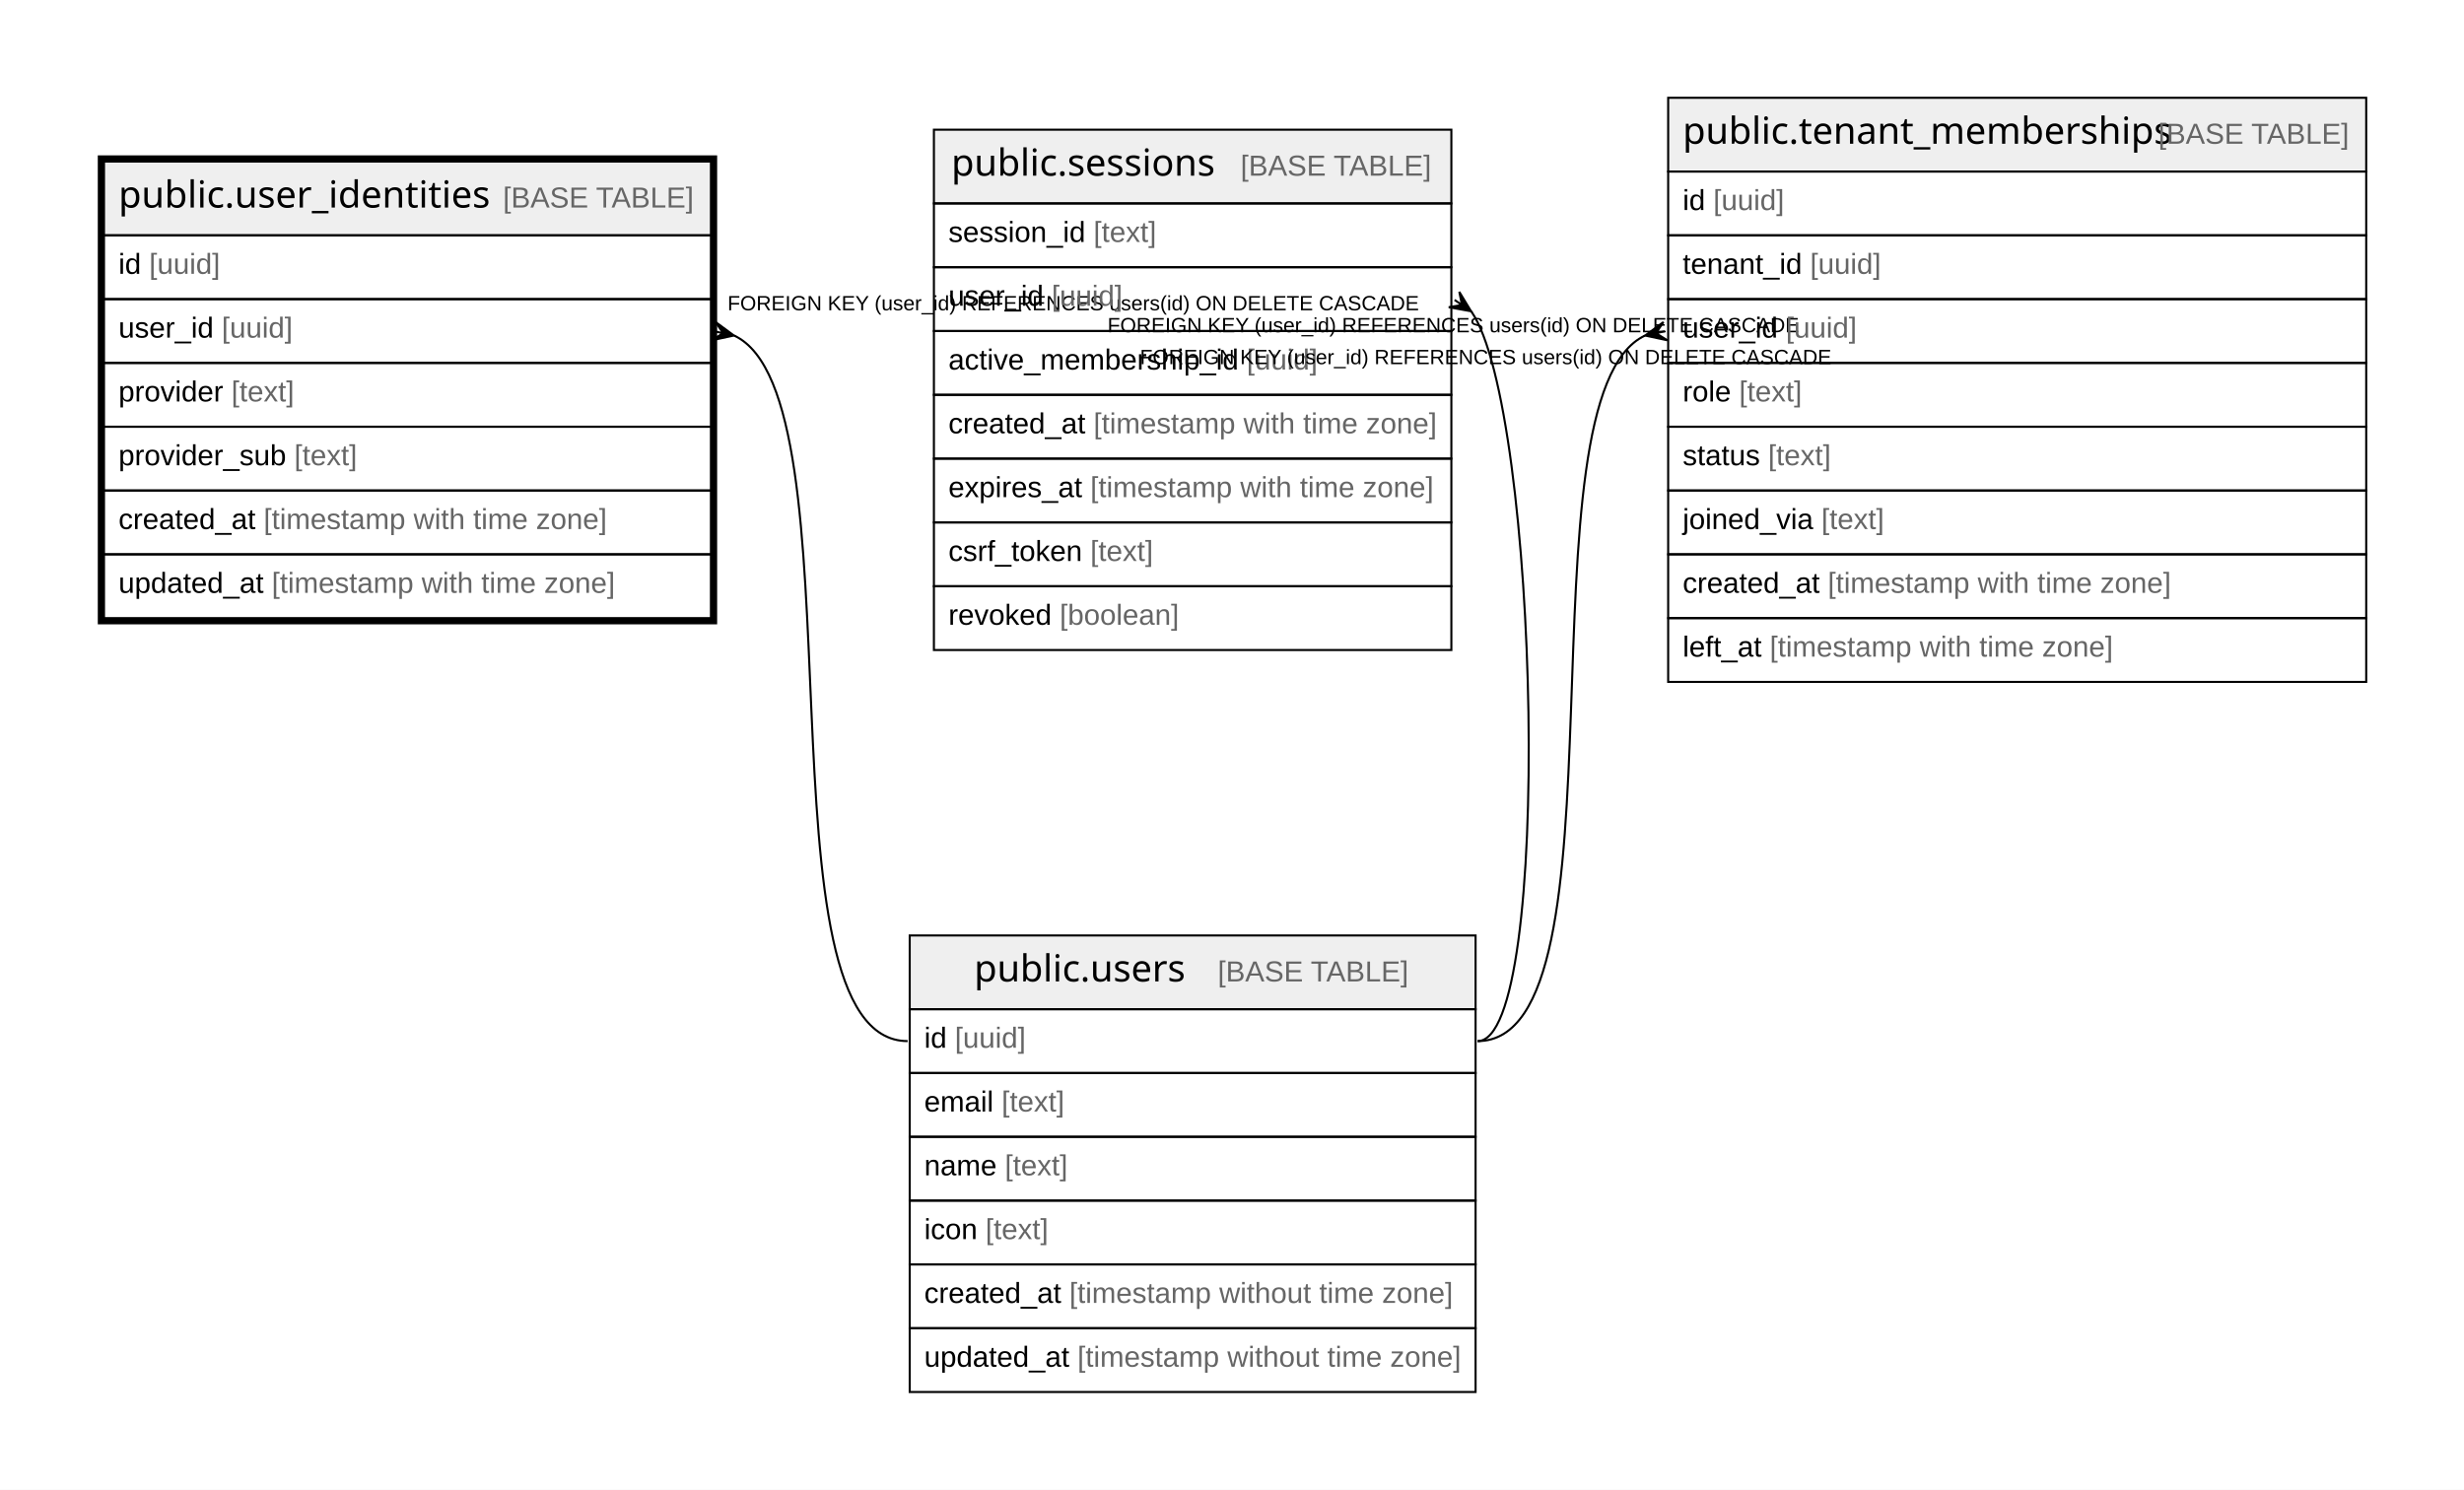
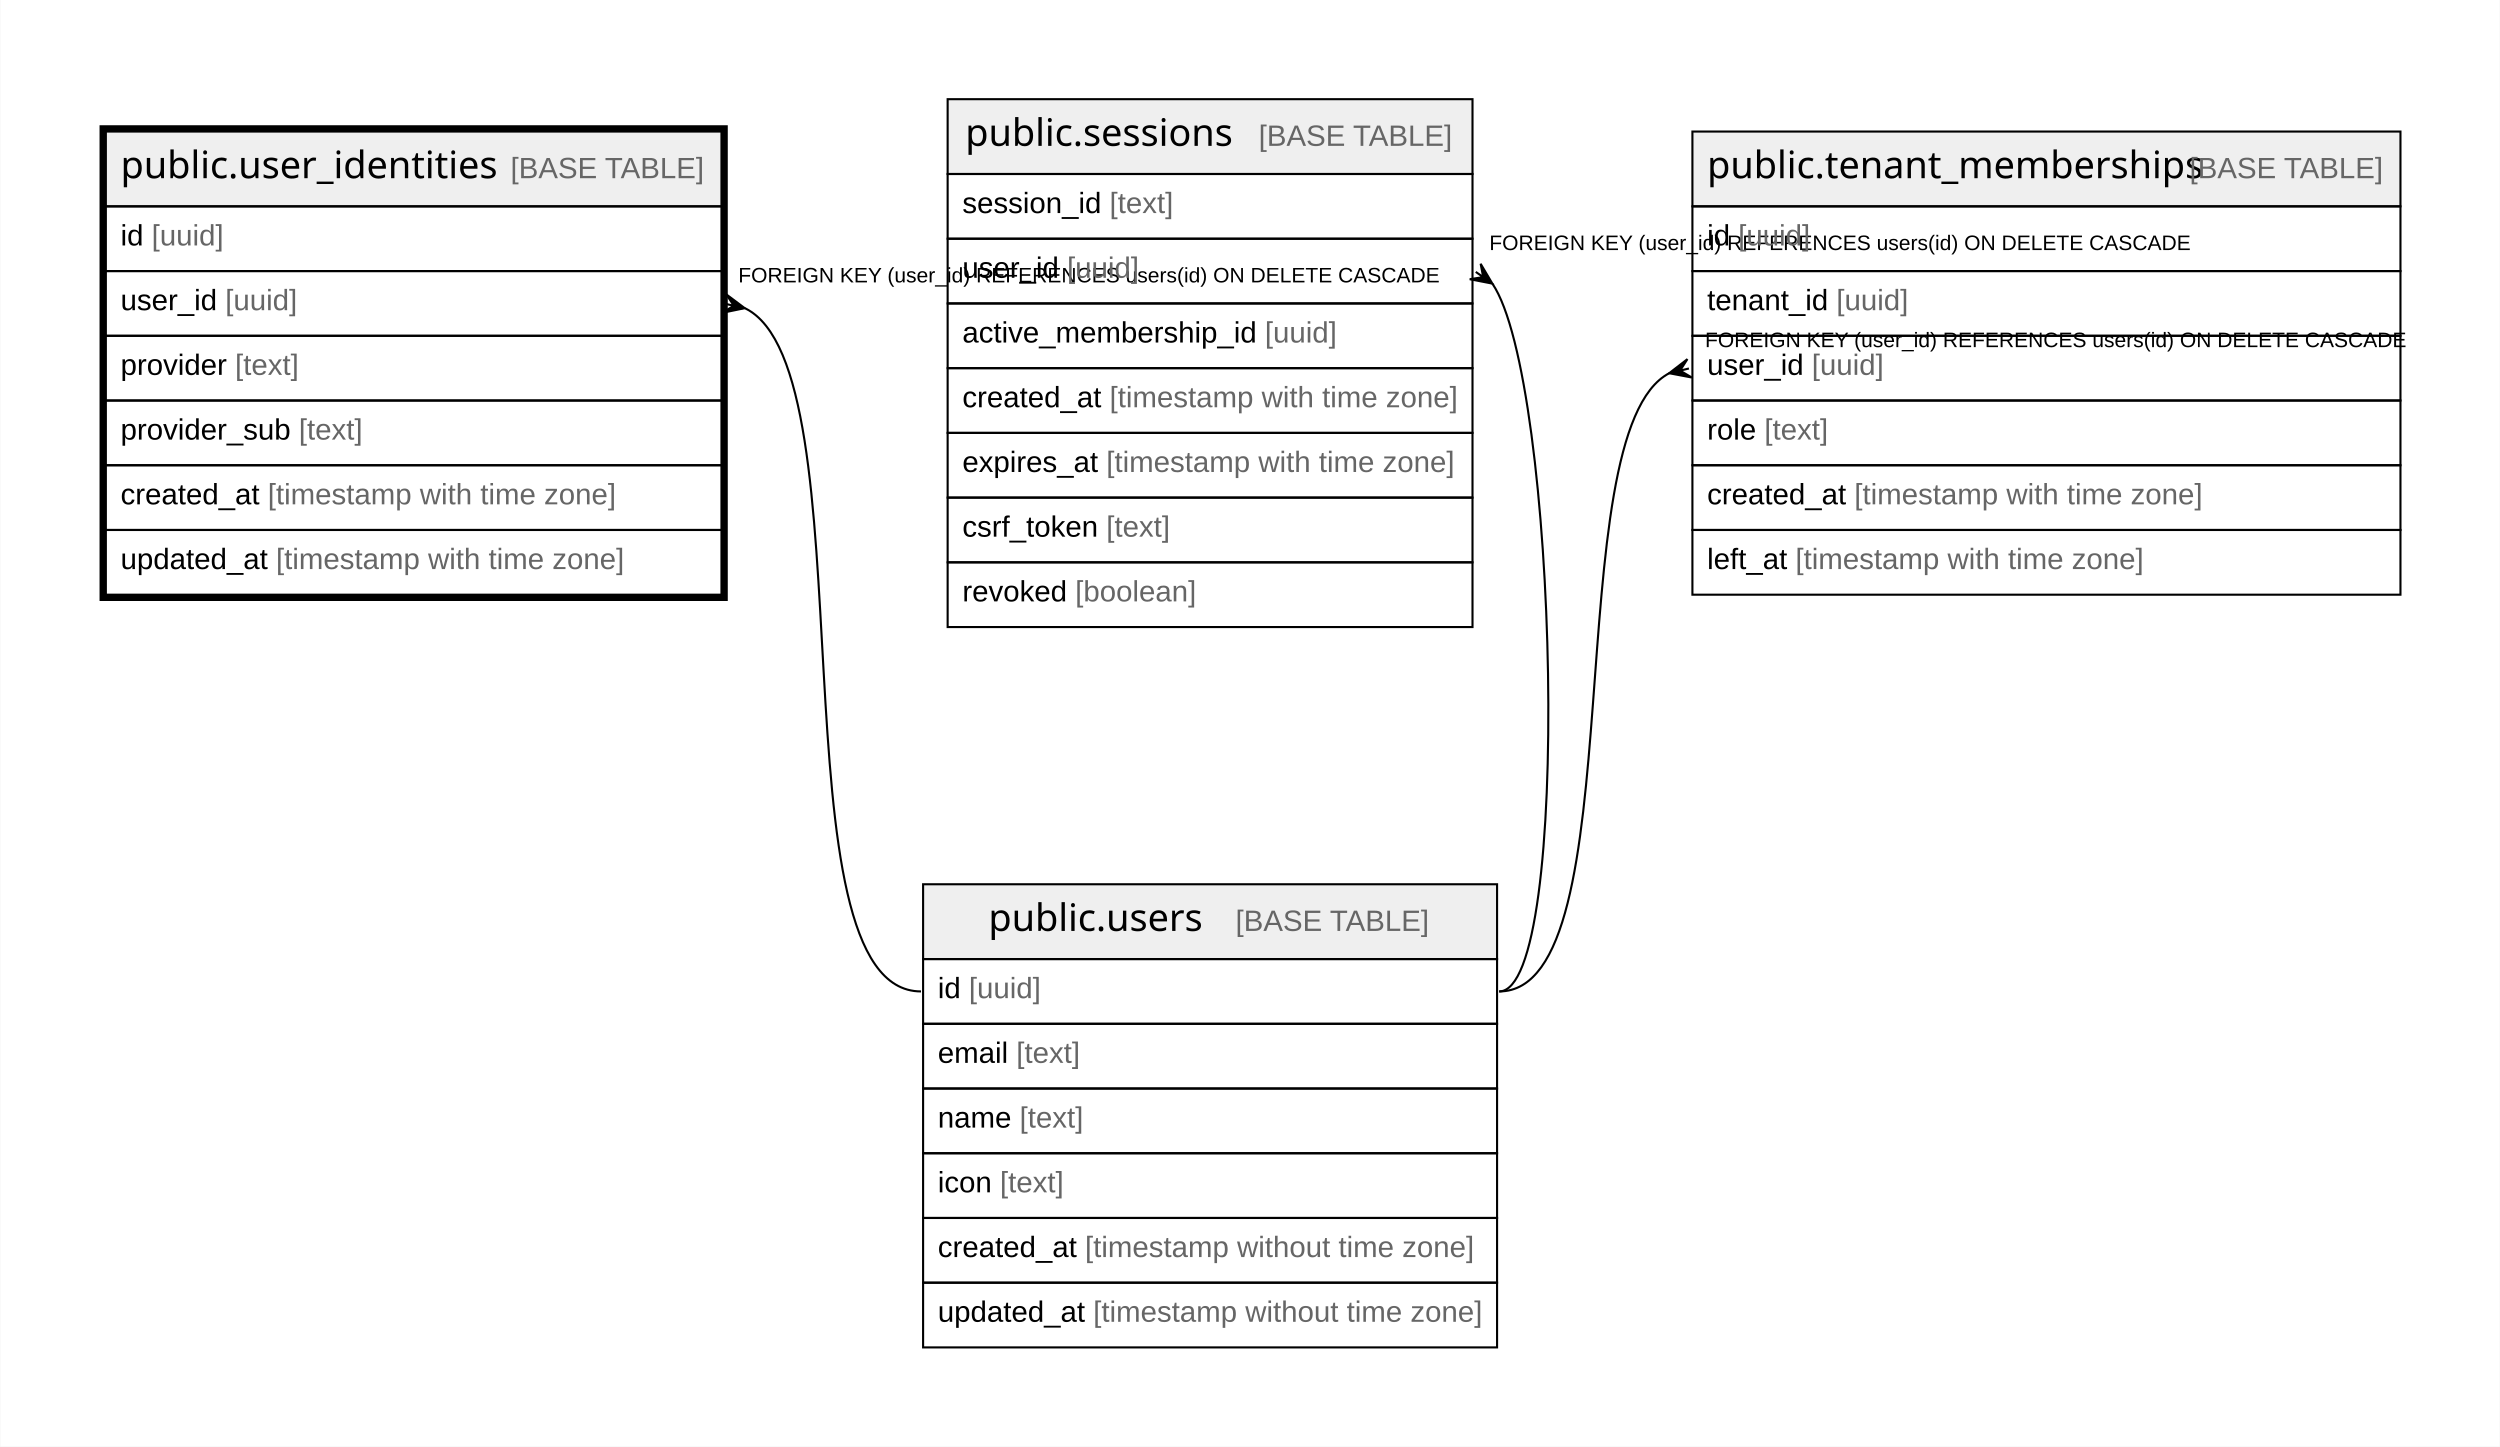
- <svg xmlns="http://www.w3.org/2000/svg" width="1189pt" height="719pt" viewBox="0.00 0.00 1189.35 719.20">
-   <g id="graph0" class="graph" transform="scale(1 1) rotate(0) translate(4 715.2)">
-     <polygon fill="white" stroke="none" points="-4,4 -4,-715.2 1185.35,-715.2 1185.35,4 -4,4" />
+ <svg xmlns="http://www.w3.org/2000/svg" width="1189pt" height="688pt" viewBox="0.00 0.00 1189.35 688.40">
+   <g id="graph0" class="graph" transform="scale(1 1) rotate(0) translate(4 684.4)">
+     <polygon fill="white" stroke="none" points="-4,4 -4,-684.4 1185.35,-684.4 1185.35,4 -4,4" />
    <g id="node1" class="node">
-       <polygon fill="#efefef" stroke="none" points="46.2,-601.6 46.2,-637.2 339.16,-637.2 339.16,-601.6 46.2,-601.6" />
-       <polygon fill="none" stroke="black" points="46.2,-601.6 46.2,-637.2 339.16,-637.2 339.16,-601.6 46.2,-601.6" />
-       <text text-anchor="start" x="53.2" y="-615" font-family="Arial Bold" font-size="18.00">public.user_identities</text>
-       <text text-anchor="start" x="207.67" y="-615" font-family="Arial" font-size="14.00">    </text>
-       <text text-anchor="start" x="238.78" y="-615" font-family="Arial" font-size="14.00" fill="#666666">[BASE TABLE]</text>
-       <polygon fill="none" stroke="black" points="46.2,-570.8 46.2,-601.6 339.16,-601.6 339.16,-570.8 46.2,-570.8" />
-       <text text-anchor="start" x="53.2" y="-583" font-family="Arial" font-size="14.00">id </text>
-       <text text-anchor="start" x="67.99" y="-583" font-family="Arial" font-size="14.00" fill="#666666">[uuid]</text>
-       <polygon fill="none" stroke="black" points="46.2,-540 46.2,-570.8 339.16,-570.8 339.16,-540 46.2,-540" />
-       <text text-anchor="start" x="53.2" y="-552.2" font-family="Arial" font-size="14.00">user_id </text>
-       <text text-anchor="start" x="103.01" y="-552.2" font-family="Arial" font-size="14.00" fill="#666666">[uuid]</text>
-       <polygon fill="none" stroke="black" points="46.2,-509.2 46.2,-540 339.16,-540 339.16,-509.2 46.2,-509.2" />
-       <text text-anchor="start" x="53.2" y="-521.4" font-family="Arial" font-size="14.00">provider </text>
-       <text text-anchor="start" x="107.67" y="-521.4" font-family="Arial" font-size="14.00" fill="#666666">[text]</text>
-       <polygon fill="none" stroke="black" points="46.2,-478.4 46.2,-509.2 339.16,-509.2 339.16,-478.4 46.2,-478.4" />
-       <text text-anchor="start" x="53.2" y="-490.6" font-family="Arial" font-size="14.00">provider_sub </text>
-       <text text-anchor="start" x="138.03" y="-490.6" font-family="Arial" font-size="14.00" fill="#666666">[text]</text>
-       <polygon fill="none" stroke="black" points="46.2,-447.6 46.2,-478.4 339.16,-478.4 339.16,-447.6 46.2,-447.6" />
-       <text text-anchor="start" x="53.2" y="-459.8" font-family="Arial" font-size="14.00">created_at </text>
-       <text text-anchor="start" x="123.25" y="-459.8" font-family="Arial" font-size="14.00" fill="#666666">[timestamp with time zone]</text>
-       <polygon fill="none" stroke="black" points="46.2,-416.8 46.2,-447.6 339.16,-447.6 339.16,-416.8 46.2,-416.8" />
-       <text text-anchor="start" x="53.2" y="-429" font-family="Arial" font-size="14.00">updated_at </text>
-       <text text-anchor="start" x="127.16" y="-429" font-family="Arial" font-size="14.00" fill="#666666">[timestamp with time zone]</text>
-       <polygon fill="none" stroke="black" stroke-width="3" points="44.7,-415.3 44.7,-638.7 340.66,-638.7 340.66,-415.3 44.7,-415.3" />
+       <polygon fill="#efefef" stroke="none" points="46.2,-586.2 46.2,-621.8 339.16,-621.8 339.16,-586.2 46.2,-586.2" />
+       <polygon fill="none" stroke="black" points="46.2,-586.2 46.2,-621.8 339.16,-621.8 339.16,-586.2 46.2,-586.2" />
+       <text text-anchor="start" x="53.2" y="-599.6" font-family="Arial Bold" font-size="18.00">public.user_identities</text>
+       <text text-anchor="start" x="207.67" y="-599.6" font-family="Arial" font-size="14.00">    </text>
+       <text text-anchor="start" x="238.78" y="-599.6" font-family="Arial" font-size="14.00" fill="#666666">[BASE TABLE]</text>
+       <polygon fill="none" stroke="black" points="46.2,-555.4 46.2,-586.2 339.16,-586.2 339.16,-555.4 46.2,-555.4" />
+       <text text-anchor="start" x="53.2" y="-567.6" font-family="Arial" font-size="14.00">id </text>
+       <text text-anchor="start" x="67.99" y="-567.6" font-family="Arial" font-size="14.00" fill="#666666">[uuid]</text>
+       <polygon fill="none" stroke="black" points="46.2,-524.6 46.2,-555.4 339.16,-555.4 339.16,-524.6 46.2,-524.6" />
+       <text text-anchor="start" x="53.2" y="-536.8" font-family="Arial" font-size="14.00">user_id </text>
+       <text text-anchor="start" x="103.01" y="-536.8" font-family="Arial" font-size="14.00" fill="#666666">[uuid]</text>
+       <polygon fill="none" stroke="black" points="46.2,-493.8 46.2,-524.6 339.16,-524.6 339.16,-493.8 46.2,-493.8" />
+       <text text-anchor="start" x="53.2" y="-506" font-family="Arial" font-size="14.00">provider </text>
+       <text text-anchor="start" x="107.67" y="-506" font-family="Arial" font-size="14.00" fill="#666666">[text]</text>
+       <polygon fill="none" stroke="black" points="46.2,-463 46.2,-493.8 339.16,-493.8 339.16,-463 46.2,-463" />
+       <text text-anchor="start" x="53.2" y="-475.2" font-family="Arial" font-size="14.00">provider_sub </text>
+       <text text-anchor="start" x="138.03" y="-475.2" font-family="Arial" font-size="14.00" fill="#666666">[text]</text>
+       <polygon fill="none" stroke="black" points="46.2,-432.2 46.2,-463 339.16,-463 339.16,-432.2 46.2,-432.2" />
+       <text text-anchor="start" x="53.2" y="-444.4" font-family="Arial" font-size="14.00">created_at </text>
+       <text text-anchor="start" x="123.25" y="-444.4" font-family="Arial" font-size="14.00" fill="#666666">[timestamp with time zone]</text>
+       <polygon fill="none" stroke="black" points="46.2,-401.4 46.2,-432.2 339.16,-432.2 339.16,-401.4 46.2,-401.4" />
+       <text text-anchor="start" x="53.2" y="-413.6" font-family="Arial" font-size="14.00">updated_at </text>
+       <text text-anchor="start" x="127.16" y="-413.6" font-family="Arial" font-size="14.00" fill="#666666">[timestamp with time zone]</text>
+       <polygon fill="none" stroke="black" stroke-width="3" points="44.7,-399.9 44.7,-623.3 340.66,-623.3 340.66,-399.9 44.7,-399.9" />
    </g>
    <g id="node2" class="node">
      <polygon fill="#efefef" stroke="none" points="435.11,-228 435.11,-263.6 708.25,-263.6 708.25,-228 435.11,-228" />
      <polygon fill="none" stroke="black" points="435.11,-228 435.11,-263.6 708.25,-263.6 708.25,-228 435.11,-228" />
      <text text-anchor="start" x="466.19" y="-241.4" font-family="Arial Bold" font-size="18.00">public.users</text>
      <text text-anchor="start" x="552.68" y="-241.4" font-family="Arial" font-size="14.00">    </text>
      <text text-anchor="start" x="583.79" y="-241.4" font-family="Arial" font-size="14.00" fill="#666666">[BASE TABLE]</text>
      <polygon fill="none" stroke="black" points="435.11,-197.2 435.11,-228 708.25,-228 708.25,-197.2 435.11,-197.2" />
      <text text-anchor="start" x="442.11" y="-209.4" font-family="Arial" font-size="14.00">id </text>
      <text text-anchor="start" x="456.89" y="-209.4" font-family="Arial" font-size="14.00" fill="#666666">[uuid]</text>
      <polygon fill="none" stroke="black" points="435.11,-166.4 435.11,-197.2 708.25,-197.2 708.25,-166.4 435.11,-166.4" />
      <text text-anchor="start" x="442.11" y="-178.6" font-family="Arial" font-size="14.00">email </text>
      <text text-anchor="start" x="479.45" y="-178.6" font-family="Arial" font-size="14.00" fill="#666666">[text]</text>
      <polygon fill="none" stroke="black" points="435.11,-135.6 435.11,-166.4 708.25,-166.4 708.25,-135.6 435.11,-135.6" />
      <text text-anchor="start" x="442.11" y="-147.8" font-family="Arial" font-size="14.00">name </text>
      <text text-anchor="start" x="481.02" y="-147.8" font-family="Arial" font-size="14.00" fill="#666666">[text]</text>
      <polygon fill="none" stroke="black" points="435.11,-104.8 435.11,-135.6 708.25,-135.6 708.25,-104.8 435.11,-104.8" />
      <text text-anchor="start" x="442.11" y="-117" font-family="Arial" font-size="14.00">icon </text>
      <text text-anchor="start" x="471.68" y="-117" font-family="Arial" font-size="14.00" fill="#666666">[text]</text>
      <polygon fill="none" stroke="black" points="435.11,-74 435.11,-104.8 708.25,-104.8 708.25,-74 435.11,-74" />
      <text text-anchor="start" x="442.11" y="-86.2" font-family="Arial" font-size="14.00">created_at </text>
      <text text-anchor="start" x="512.15" y="-86.2" font-family="Arial" font-size="14.00" fill="#666666">[timestamp without time zone]</text>
      <polygon fill="none" stroke="black" points="435.11,-43.2 435.11,-74 708.25,-74 708.25,-43.2 435.11,-43.2" />
      <text text-anchor="start" x="442.11" y="-55.4" font-family="Arial" font-size="14.00">updated_at </text>
      <text text-anchor="start" x="516.06" y="-55.4" font-family="Arial" font-size="14.00" fill="#666666">[timestamp without time zone]</text>
    </g>
    <g id="edge1" class="edge">
-       <path fill="none" stroke="black" d="M350.35,-553.21C413.46,-524.02 358.82,-212.6 434.11,-212.6" />
-       <polygon fill="black" stroke="black" points="350.26,-553.23 339.54,-550.93 345.05,-554.35 340.81,-555.26 340.81,-555.26 340.81,-555.26 345.05,-554.35 341.43,-559.73 350.26,-553.23" />
-       <text text-anchor="start" x="347.16" y="-565.4" font-family="Arial" font-size="10.00">FOREIGN KEY (user_id) REFERENCES users(id) ON DELETE CASCADE</text>
+       <path fill="none" stroke="black" d="M350.32,-537.73C410.56,-508.81 362.11,-212.6 434.11,-212.6" />
+       <polygon fill="black" stroke="black" points="350.24,-537.75 339.5,-535.53 345.04,-538.91 340.81,-539.85 340.81,-539.85 340.81,-539.85 345.04,-538.91 341.46,-544.32 350.24,-537.75" />
+       <text text-anchor="start" x="347.16" y="-550" font-family="Arial" font-size="10.00">FOREIGN KEY (user_id) REFERENCES users(id) ON DELETE CASCADE</text>
    </g>
    <g id="node3" class="node">
-       <polygon fill="#efefef" stroke="none" points="446.79,-617 446.79,-652.6 696.56,-652.6 696.56,-617 446.79,-617" />
-       <polygon fill="none" stroke="black" points="446.79,-617 446.79,-652.6 696.56,-652.6 696.56,-617 446.79,-617" />
-       <text text-anchor="start" x="455.18" y="-630.4" font-family="Arial Bold" font-size="18.00">public.sessions</text>
-       <text text-anchor="start" x="563.68" y="-630.4" font-family="Arial" font-size="14.00">    </text>
-       <text text-anchor="start" x="594.8" y="-630.4" font-family="Arial" font-size="14.00" fill="#666666">[BASE TABLE]</text>
-       <polygon fill="none" stroke="black" points="446.79,-586.2 446.79,-617 696.56,-617 696.56,-586.2 446.79,-586.2" />
-       <text text-anchor="start" x="453.79" y="-598.4" font-family="Arial" font-size="14.00">session_id </text>
-       <text text-anchor="start" x="523.83" y="-598.4" font-family="Arial" font-size="14.00" fill="#666666">[text]</text>
-       <polygon fill="none" stroke="black" points="446.79,-555.4 446.79,-586.2 696.56,-586.2 696.56,-555.4 446.79,-555.4" />
-       <text text-anchor="start" x="453.79" y="-567.6" font-family="Arial" font-size="14.00">user_id </text>
-       <text text-anchor="start" x="503.6" y="-567.6" font-family="Arial" font-size="14.00" fill="#666666">[uuid]</text>
-       <polygon fill="none" stroke="black" points="446.79,-524.6 446.79,-555.4 696.56,-555.4 696.56,-524.6 446.79,-524.6" />
-       <text text-anchor="start" x="453.79" y="-536.8" font-family="Arial" font-size="14.00">active_membership_id </text>
-       <text text-anchor="start" x="597.75" y="-536.8" font-family="Arial" font-size="14.00" fill="#666666">[uuid]</text>
-       <polygon fill="none" stroke="black" points="446.79,-493.8 446.79,-524.6 696.56,-524.6 696.56,-493.8 446.79,-493.8" />
-       <text text-anchor="start" x="453.79" y="-506" font-family="Arial" font-size="14.00">created_at </text>
-       <text text-anchor="start" x="523.84" y="-506" font-family="Arial" font-size="14.00" fill="#666666">[timestamp with time zone]</text>
-       <polygon fill="none" stroke="black" points="446.79,-463 446.79,-493.8 696.56,-493.8 696.56,-463 446.79,-463" />
-       <text text-anchor="start" x="453.79" y="-475.2" font-family="Arial" font-size="14.00">expires_at </text>
-       <text text-anchor="start" x="522.28" y="-475.2" font-family="Arial" font-size="14.00" fill="#666666">[timestamp with time zone]</text>
-       <polygon fill="none" stroke="black" points="446.79,-432.2 446.79,-463 696.56,-463 696.56,-432.2 446.79,-432.2" />
-       <text text-anchor="start" x="453.79" y="-444.4" font-family="Arial" font-size="14.00">csrf_token </text>
-       <text text-anchor="start" x="522.27" y="-444.4" font-family="Arial" font-size="14.00" fill="#666666">[text]</text>
-       <polygon fill="none" stroke="black" points="446.79,-401.4 446.79,-432.2 696.56,-432.2 696.56,-401.4 446.79,-401.4" />
-       <text text-anchor="start" x="453.79" y="-413.6" font-family="Arial" font-size="14.00">revoked </text>
-       <text text-anchor="start" x="507.49" y="-413.6" font-family="Arial" font-size="14.00" fill="#666666">[boolean]</text>
+       <polygon fill="#efefef" stroke="none" points="446.79,-601.6 446.79,-637.2 696.56,-637.2 696.56,-601.6 446.79,-601.6" />
+       <polygon fill="none" stroke="black" points="446.79,-601.6 446.79,-637.2 696.56,-637.2 696.56,-601.6 446.79,-601.6" />
+       <text text-anchor="start" x="455.18" y="-615" font-family="Arial Bold" font-size="18.00">public.sessions</text>
+       <text text-anchor="start" x="563.68" y="-615" font-family="Arial" font-size="14.00">    </text>
+       <text text-anchor="start" x="594.8" y="-615" font-family="Arial" font-size="14.00" fill="#666666">[BASE TABLE]</text>
+       <polygon fill="none" stroke="black" points="446.79,-570.8 446.79,-601.6 696.56,-601.6 696.56,-570.8 446.79,-570.8" />
+       <text text-anchor="start" x="453.79" y="-583" font-family="Arial" font-size="14.00">session_id </text>
+       <text text-anchor="start" x="523.83" y="-583" font-family="Arial" font-size="14.00" fill="#666666">[text]</text>
+       <polygon fill="none" stroke="black" points="446.79,-540 446.79,-570.8 696.56,-570.8 696.56,-540 446.79,-540" />
+       <text text-anchor="start" x="453.79" y="-552.2" font-family="Arial" font-size="14.00">user_id </text>
+       <text text-anchor="start" x="503.6" y="-552.2" font-family="Arial" font-size="14.00" fill="#666666">[uuid]</text>
+       <polygon fill="none" stroke="black" points="446.79,-509.2 446.79,-540 696.56,-540 696.56,-509.2 446.79,-509.2" />
+       <text text-anchor="start" x="453.79" y="-521.4" font-family="Arial" font-size="14.00">active_membership_id </text>
+       <text text-anchor="start" x="597.75" y="-521.4" font-family="Arial" font-size="14.00" fill="#666666">[uuid]</text>
+       <polygon fill="none" stroke="black" points="446.79,-478.4 446.79,-509.2 696.56,-509.2 696.56,-478.4 446.79,-478.4" />
+       <text text-anchor="start" x="453.79" y="-490.6" font-family="Arial" font-size="14.00">created_at </text>
+       <text text-anchor="start" x="523.84" y="-490.6" font-family="Arial" font-size="14.00" fill="#666666">[timestamp with time zone]</text>
+       <polygon fill="none" stroke="black" points="446.79,-447.6 446.79,-478.4 696.56,-478.4 696.56,-447.6 446.79,-447.6" />
+       <text text-anchor="start" x="453.79" y="-459.8" font-family="Arial" font-size="14.00">expires_at </text>
+       <text text-anchor="start" x="522.28" y="-459.8" font-family="Arial" font-size="14.00" fill="#666666">[timestamp with time zone]</text>
+       <polygon fill="none" stroke="black" points="446.79,-416.8 446.79,-447.6 696.56,-447.6 696.56,-416.8 446.79,-416.8" />
+       <text text-anchor="start" x="453.79" y="-429" font-family="Arial" font-size="14.00">csrf_token </text>
+       <text text-anchor="start" x="522.27" y="-429" font-family="Arial" font-size="14.00" fill="#666666">[text]</text>
+       <polygon fill="none" stroke="black" points="446.79,-386 446.79,-416.8 696.56,-416.8 696.56,-386 446.79,-386" />
+       <text text-anchor="start" x="453.79" y="-398.2" font-family="Arial" font-size="14.00">revoked </text>
+       <text text-anchor="start" x="507.49" y="-398.2" font-family="Arial" font-size="14.00" fill="#666666">[boolean]</text>
    </g>
    <g id="edge2" class="edge">
-       <path fill="none" stroke="black" d="M706.16,-564.88C738.87,-518.31 746.04,-212.6 709.25,-212.6" />
-       <polygon fill="black" stroke="black" points="706.08,-564.94 695.29,-566.9 701.68,-567.97 698.12,-570.42 698.12,-570.42 698.12,-570.42 701.68,-567.97 700.39,-574.32 706.08,-564.94" />
-       <text text-anchor="start" x="530.58" y="-554.8" font-family="Arial" font-size="10.00">FOREIGN KEY (user_id) REFERENCES users(id) ON DELETE CASCADE</text>
+       <path fill="none" stroke="black" d="M706,-549.45C737.2,-503.93 744.38,-212.6 709.25,-212.6" />
+       <polygon fill="black" stroke="black" points="706.01,-549.44 695.24,-551.53 701.65,-552.52 698.11,-555.01 698.11,-555.01 698.11,-555.01 701.65,-552.52 700.43,-558.88 706.01,-549.44" />
+       <text text-anchor="start" x="704.56" y="-565.4" font-family="Arial" font-size="10.00">FOREIGN KEY (user_id) REFERENCES users(id) ON DELETE CASCADE</text>
    </g>
    <g id="node4" class="node">
-       <polygon fill="#efefef" stroke="none" points="801.21,-632.4 801.21,-668 1138.15,-668 1138.15,-632.4 801.21,-632.4" />
-       <polygon fill="none" stroke="black" points="801.21,-632.4 801.21,-668 1138.15,-668 1138.15,-632.4 801.21,-632.4" />
-       <text text-anchor="start" x="808.21" y="-645.8" font-family="Arial Bold" font-size="18.00">public.tenant_memberships</text>
-       <text text-anchor="start" x="1006.66" y="-645.8" font-family="Arial" font-size="14.00">    </text>
-       <text text-anchor="start" x="1037.78" y="-645.8" font-family="Arial" font-size="14.00" fill="#666666">[BASE TABLE]</text>
-       <polygon fill="none" stroke="black" points="801.21,-601.6 801.21,-632.4 1138.15,-632.4 1138.15,-601.6 801.21,-601.6" />
-       <text text-anchor="start" x="808.21" y="-613.8" font-family="Arial" font-size="14.00">id </text>
-       <text text-anchor="start" x="822.99" y="-613.8" font-family="Arial" font-size="14.00" fill="#666666">[uuid]</text>
-       <polygon fill="none" stroke="black" points="801.21,-570.8 801.21,-601.6 1138.15,-601.6 1138.15,-570.8 801.21,-570.8" />
-       <text text-anchor="start" x="808.21" y="-583" font-family="Arial" font-size="14.00">tenant_id </text>
-       <text text-anchor="start" x="869.7" y="-583" font-family="Arial" font-size="14.00" fill="#666666">[uuid]</text>
-       <polygon fill="none" stroke="black" points="801.21,-540 801.21,-570.8 1138.15,-570.8 1138.15,-540 801.21,-540" />
-       <text text-anchor="start" x="808.21" y="-552.2" font-family="Arial" font-size="14.00">user_id </text>
-       <text text-anchor="start" x="858.01" y="-552.2" font-family="Arial" font-size="14.00" fill="#666666">[uuid]</text>
-       <polygon fill="none" stroke="black" points="801.21,-509.2 801.21,-540 1138.15,-540 1138.15,-509.2 801.21,-509.2" />
-       <text text-anchor="start" x="808.21" y="-521.4" font-family="Arial" font-size="14.00">role </text>
-       <text text-anchor="start" x="835.44" y="-521.4" font-family="Arial" font-size="14.00" fill="#666666">[text]</text>
-       <polygon fill="none" stroke="black" points="801.21,-478.4 801.21,-509.2 1138.15,-509.2 1138.15,-478.4 801.21,-478.4" />
-       <text text-anchor="start" x="808.21" y="-490.6" font-family="Arial" font-size="14.00">status </text>
-       <text text-anchor="start" x="849.45" y="-490.6" font-family="Arial" font-size="14.00" fill="#666666">[text]</text>
-       <polygon fill="none" stroke="black" points="801.21,-447.6 801.21,-478.4 1138.15,-478.4 1138.15,-447.6 801.21,-447.6" />
-       <text text-anchor="start" x="808.21" y="-459.8" font-family="Arial" font-size="14.00">joined_via </text>
-       <text text-anchor="start" x="875.14" y="-459.8" font-family="Arial" font-size="14.00" fill="#666666">[text]</text>
-       <polygon fill="none" stroke="black" points="801.21,-416.8 801.21,-447.6 1138.15,-447.6 1138.15,-416.8 801.21,-416.8" />
-       <text text-anchor="start" x="808.21" y="-429" font-family="Arial" font-size="14.00">created_at </text>
-       <text text-anchor="start" x="878.25" y="-429" font-family="Arial" font-size="14.00" fill="#666666">[timestamp with time zone]</text>
-       <polygon fill="none" stroke="black" points="801.21,-386 801.21,-416.8 1138.15,-416.8 1138.15,-386 801.21,-386" />
-       <text text-anchor="start" x="808.21" y="-398.2" font-family="Arial" font-size="14.00">left_at </text>
-       <text text-anchor="start" x="850.23" y="-398.2" font-family="Arial" font-size="14.00" fill="#666666">[timestamp with time zone]</text>
+       <polygon fill="#efefef" stroke="none" points="801.21,-586.2 801.21,-621.8 1138.15,-621.8 1138.15,-586.2 801.21,-586.2" />
+       <polygon fill="none" stroke="black" points="801.21,-586.2 801.21,-621.8 1138.15,-621.8 1138.15,-586.2 801.21,-586.2" />
+       <text text-anchor="start" x="808.21" y="-599.6" font-family="Arial Bold" font-size="18.00">public.tenant_memberships</text>
+       <text text-anchor="start" x="1006.66" y="-599.6" font-family="Arial" font-size="14.00">    </text>
+       <text text-anchor="start" x="1037.78" y="-599.6" font-family="Arial" font-size="14.00" fill="#666666">[BASE TABLE]</text>
+       <polygon fill="none" stroke="black" points="801.21,-555.4 801.21,-586.2 1138.15,-586.2 1138.15,-555.4 801.21,-555.4" />
+       <text text-anchor="start" x="808.21" y="-567.6" font-family="Arial" font-size="14.00">id </text>
+       <text text-anchor="start" x="822.99" y="-567.6" font-family="Arial" font-size="14.00" fill="#666666">[uuid]</text>
+       <polygon fill="none" stroke="black" points="801.21,-524.6 801.21,-555.4 1138.15,-555.4 1138.15,-524.6 801.21,-524.6" />
+       <text text-anchor="start" x="808.21" y="-536.8" font-family="Arial" font-size="14.00">tenant_id </text>
+       <text text-anchor="start" x="869.7" y="-536.8" font-family="Arial" font-size="14.00" fill="#666666">[uuid]</text>
+       <polygon fill="none" stroke="black" points="801.21,-493.8 801.21,-524.6 1138.15,-524.6 1138.15,-493.8 801.21,-493.8" />
+       <text text-anchor="start" x="808.21" y="-506" font-family="Arial" font-size="14.00">user_id </text>
+       <text text-anchor="start" x="858.01" y="-506" font-family="Arial" font-size="14.00" fill="#666666">[uuid]</text>
+       <polygon fill="none" stroke="black" points="801.21,-463 801.21,-493.8 1138.15,-493.8 1138.15,-463 801.21,-463" />
+       <text text-anchor="start" x="808.21" y="-475.2" font-family="Arial" font-size="14.00">role </text>
+       <text text-anchor="start" x="835.44" y="-475.2" font-family="Arial" font-size="14.00" fill="#666666">[text]</text>
+       <polygon fill="none" stroke="black" points="801.21,-432.2 801.21,-463 1138.15,-463 1138.15,-432.2 801.21,-432.2" />
+       <text text-anchor="start" x="808.21" y="-444.4" font-family="Arial" font-size="14.00">created_at </text>
+       <text text-anchor="start" x="878.25" y="-444.4" font-family="Arial" font-size="14.00" fill="#666666">[timestamp with time zone]</text>
+       <polygon fill="none" stroke="black" points="801.21,-401.4 801.21,-432.2 1138.15,-432.2 1138.15,-401.4 801.21,-401.4" />
+       <text text-anchor="start" x="808.21" y="-413.6" font-family="Arial" font-size="14.00">left_at </text>
+       <text text-anchor="start" x="850.23" y="-413.6" font-family="Arial" font-size="14.00" fill="#666666">[timestamp with time zone]</text>
    </g>
    <g id="edge3" class="edge">
-       <path fill="none" stroke="black" d="M790.05,-553.21C727.32,-524.02 784.37,-212.6 709.25,-212.6" />
-       <polygon fill="black" stroke="black" points="790.1,-553.22 798.93,-559.73 795.32,-554.35 799.55,-555.26 799.55,-555.26 799.55,-555.26 795.32,-554.35 800.83,-550.93 790.1,-553.22" />
-       <text text-anchor="start" x="546.24" y="-539.4" font-family="Arial" font-size="10.00">FOREIGN KEY (user_id) REFERENCES users(id) ON DELETE CASCADE</text>
+       <path fill="none" stroke="black" d="M790.23,-506.81C735.89,-478.74 774.56,-212.6 709.25,-212.6" />
+       <polygon fill="black" stroke="black" points="790.15,-506.79 798.83,-513.5 795.34,-508.04 799.55,-509.04 799.55,-509.04 799.55,-509.04 795.34,-508.04 800.93,-504.75 790.15,-506.79" />
+       <text text-anchor="start" x="807.21" y="-519.2" font-family="Arial" font-size="10.00">FOREIGN KEY (user_id) REFERENCES users(id) ON DELETE CASCADE</text>
    </g>
  </g>
</svg>
